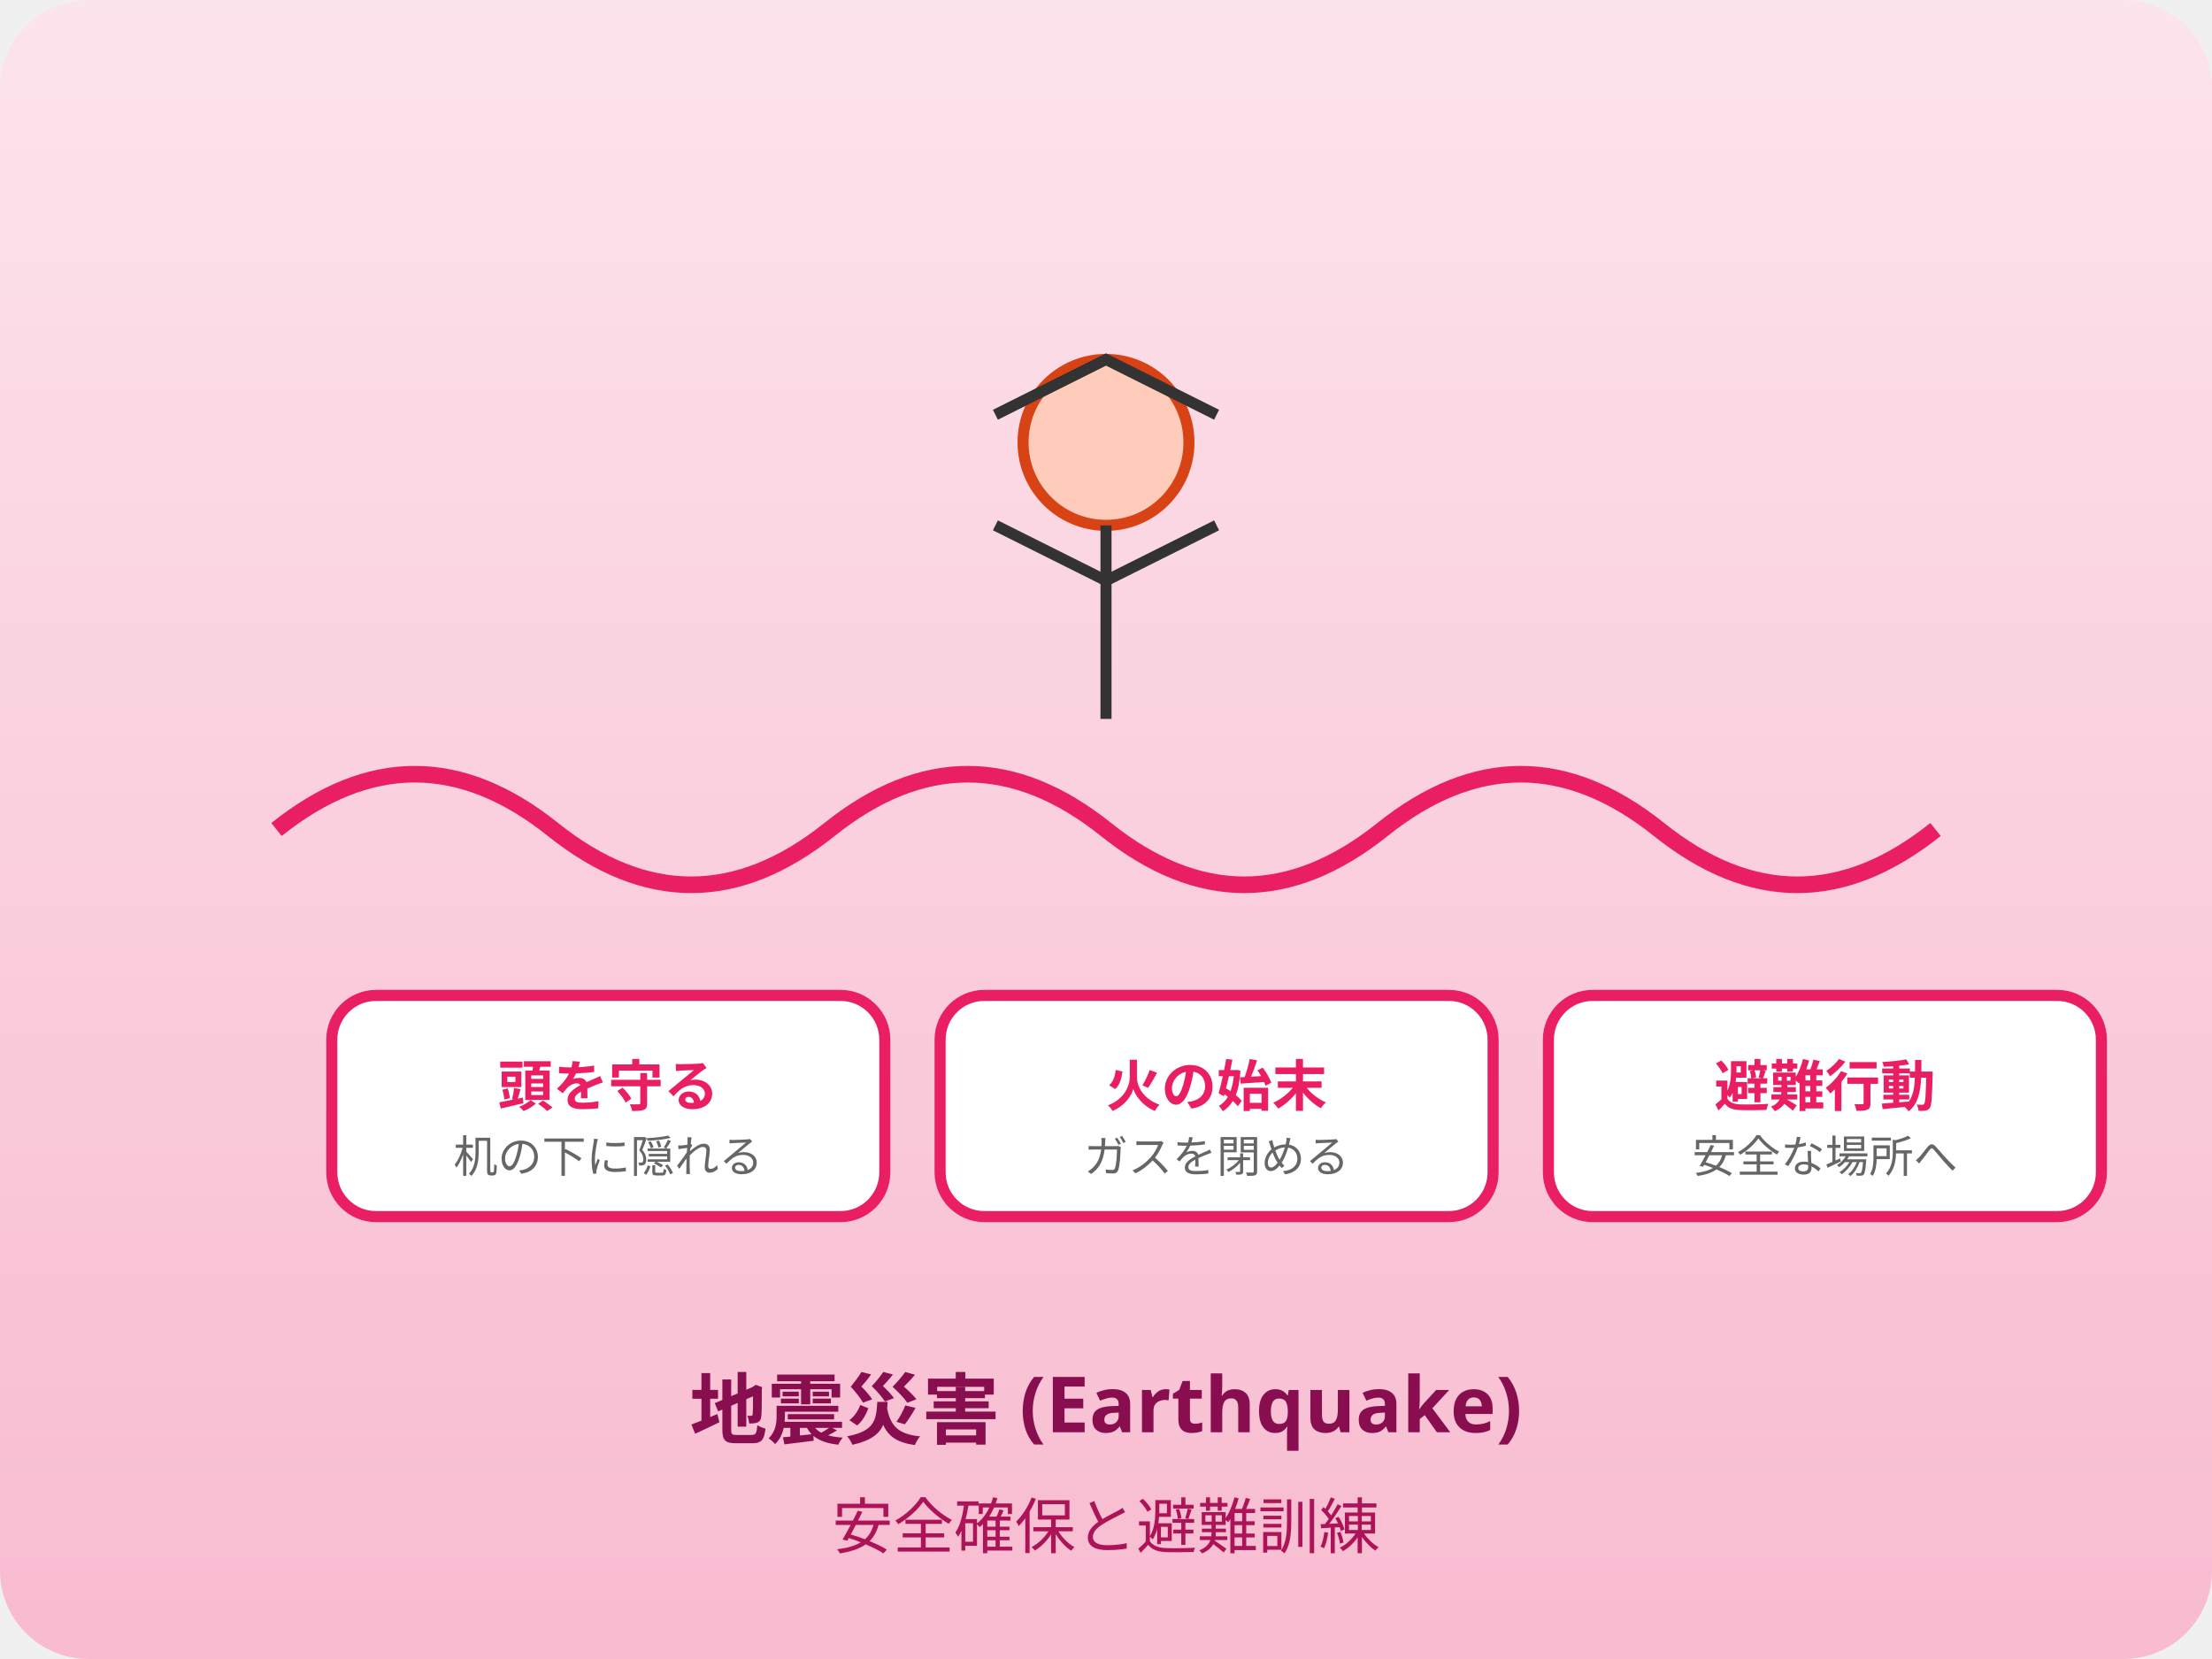
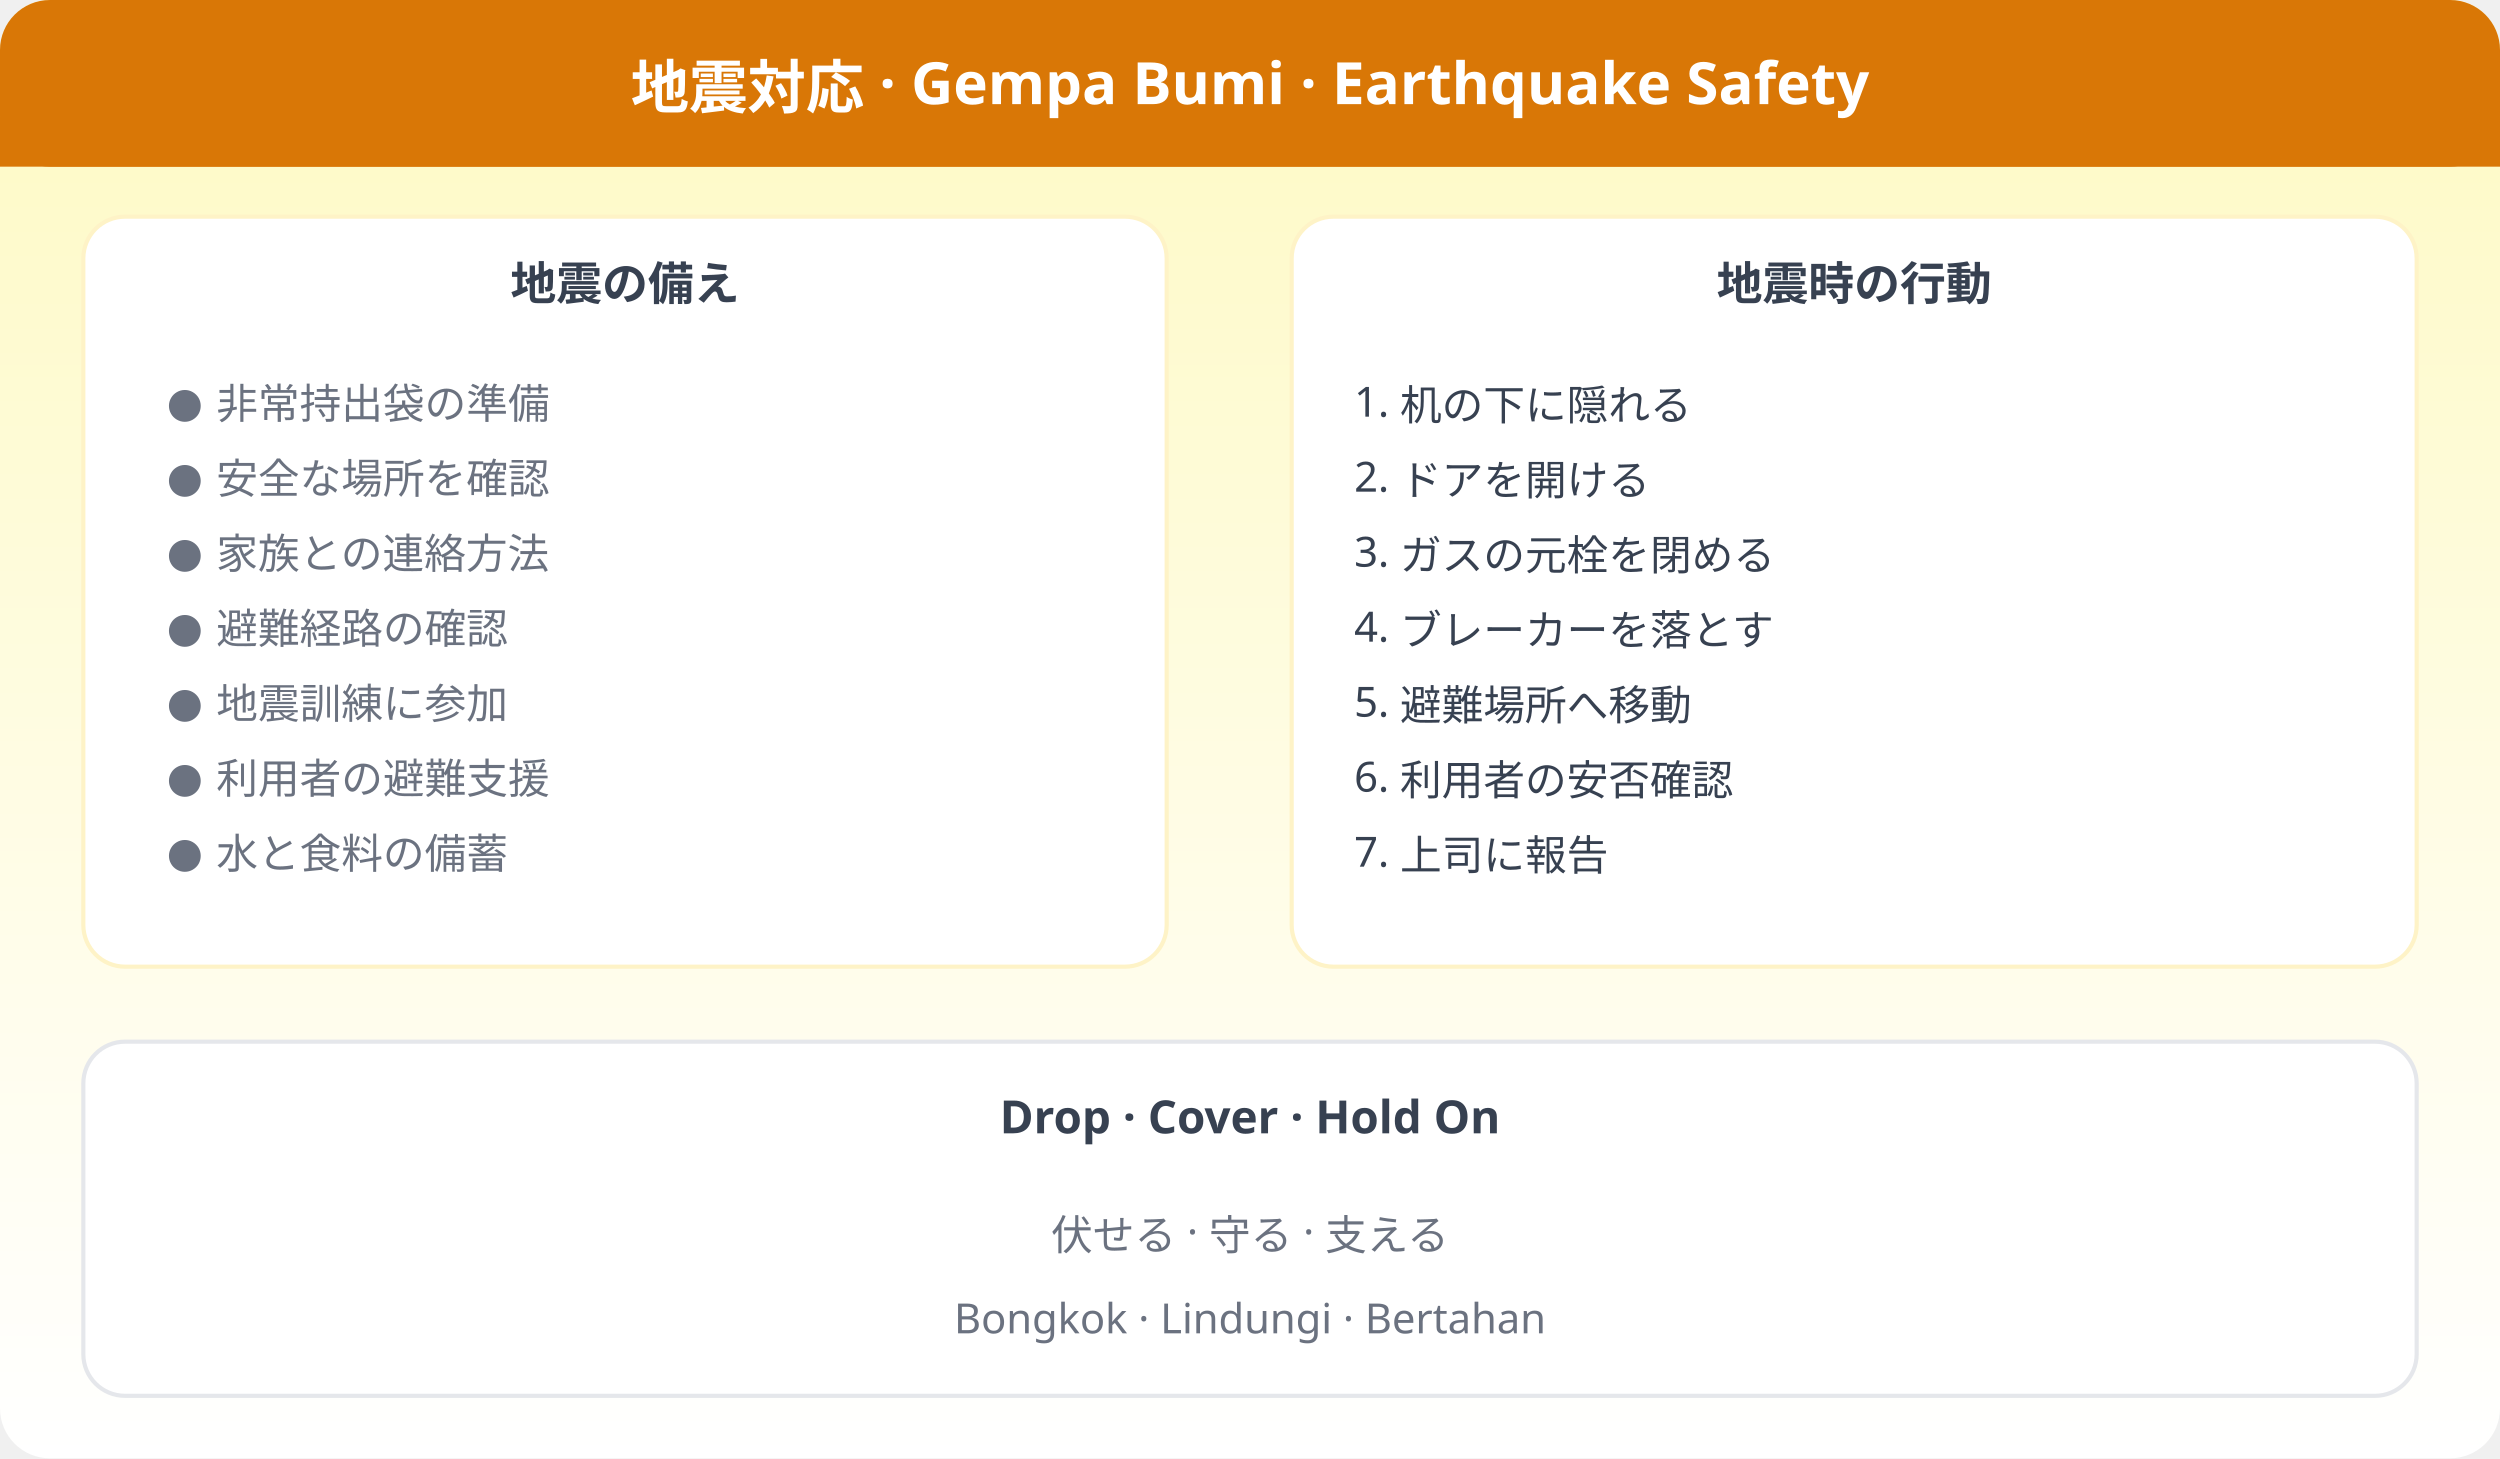
- <svg xmlns="http://www.w3.org/2000/svg" viewBox="0 0 400 300">
+ <svg xmlns="http://www.w3.org/2000/svg" viewBox="0 0 600 350">
  <defs>
-     <linearGradient id="bg11" x1="0" y1="0" x2="0" y2="1">
-       <stop offset="0%" stop-color="#FCE4EC" />
-       <stop offset="100%" stop-color="#F8BBD0" />
+     <linearGradient id="bg-eq" x1="0" y1="0" x2="0" y2="1">
+       <stop offset="0%" stop-color="#FEF9C3" />
+       <stop offset="100%" stop-color="#FFF" />
    </linearGradient>
  </defs>
-   <rect width="400" height="300" rx="16" fill="url(#bg11)" />
-   <path d="M50 150 Q75 130 100 150 Q125 170 150 150 Q175 130 200 150 Q225 170 250 150 Q275 130 300 150 Q325 170 350 150" fill="none" stroke="#E91E63" stroke-width="3" />
-   <circle cx="200" cy="80" r="15" fill="#FFCCBC" stroke="#D84315" stroke-width="2" />
-   <line x1="200" y1="95" x2="200" y2="130" stroke="#333" stroke-width="2" />
-   <line x1="200" y1="105" x2="180" y2="95" stroke="#333" stroke-width="2" />
-   <line x1="200" y1="105" x2="220" y2="95" stroke="#333" stroke-width="2" />
-   <path d="M180 75 L200 65 L220 75" fill="none" stroke="#333" stroke-width="2" />
-   <rect x="60" y="180" width="100" height="40" rx="8" fill="#FFF" stroke="#E91E63" stroke-width="2" />
-   <text x="110" y="200" text-anchor="middle" font-family="sans-serif" font-size="10" font-weight="bold" fill="#E91E63">頭を守る</text>
-   <text x="110" y="212" text-anchor="middle" font-family="sans-serif" font-size="8" fill="#666">机の下に隠れる</text>
-   <rect x="170" y="180" width="100" height="40" rx="8" fill="#FFF" stroke="#E91E63" stroke-width="2" />
-   <text x="220" y="200" text-anchor="middle" font-family="sans-serif" font-size="10" font-weight="bold" fill="#E91E63">火の始末</text>
-   <text x="220" y="212" text-anchor="middle" font-family="sans-serif" font-size="8" fill="#666">ガスを閉める</text>
-   <rect x="280" y="180" width="100" height="40" rx="8" fill="#FFF" stroke="#E91E63" stroke-width="2" />
-   <text x="330" y="200" text-anchor="middle" font-family="sans-serif" font-size="10" font-weight="bold" fill="#E91E63">避難行動</text>
-   <text x="330" y="212" text-anchor="middle" font-family="sans-serif" font-size="8" fill="#666">安全な場所へ</text>
-   <text x="200" y="260" text-anchor="middle" font-family="sans-serif" font-size="14" font-weight="bold" fill="#880E4F">地震災害 (Earthquake)</text>
-   <text x="200" y="280" text-anchor="middle" font-family="sans-serif" font-size="11" fill="#AD1457">安全確保と避難訓練</text>
+   <rect width="600" height="350" fill="url(#bg-eq)" rx="12" />
+   <rect x="0" y="0" width="600" height="40" fill="#D97706" rx="12" />
+   <rect x="0" y="28" width="600" height="12" fill="#D97706" />
+   <text x="300" y="26" text-anchor="middle" font-family="system-ui,sans-serif" font-size="14" font-weight="700" fill="#FFF">地震対応 · Gempa Bumi · Earthquake Safety</text>
+   <rect x="20" y="52" width="260" height="180" rx="10" fill="#FFF" stroke="#FEF3C7" stroke-width="1" />
+   <text x="150" y="72" text-anchor="middle" font-family="system-ui,sans-serif" font-size="11" font-weight="700" fill="#374151">地震の備え</text>
+   <text x="40" y="100" font-family="system-ui,sans-serif" font-size="10" fill="#6B7280">● 非常持出袋の準備</text>
+   <text x="40" y="118" font-family="system-ui,sans-serif" font-size="10" fill="#6B7280">● 安全な場所を確認</text>
+   <text x="40" y="136" font-family="system-ui,sans-serif" font-size="10" fill="#6B7280">● 家族との連絡方法</text>
+   <text x="40" y="154" font-family="system-ui,sans-serif" font-size="10" fill="#6B7280">● 避難経路の確認</text>
+   <text x="40" y="172" font-family="system-ui,sans-serif" font-size="10" fill="#6B7280">● 地震訓練に参加</text>
+   <text x="40" y="190" font-family="system-ui,sans-serif" font-size="10" fill="#6B7280">● 利用者の避難支援</text>
+   <text x="40" y="208" font-family="system-ui,sans-serif" font-size="10" fill="#6B7280">● 水と食料の備蓄</text>
+   <rect x="310" y="52" width="270" height="180" rx="10" fill="#FFF" stroke="#FEF3C7" stroke-width="1" />
+   <text x="445" y="72" text-anchor="middle" font-family="system-ui,sans-serif" font-size="11" font-weight="700" fill="#374151">地震時の行動</text>
+   <text x="325" y="100" font-family="system-ui,sans-serif" font-size="10" fill="#374151">1. 机の下に隠れる</text>
+   <text x="325" y="118" font-family="system-ui,sans-serif" font-size="10" fill="#374151">2. ドアを開ける</text>
+   <text x="325" y="136" font-family="system-ui,sans-serif" font-size="10" fill="#374151">3. ガスの元栓を閉める</text>
+   <text x="325" y="154" font-family="system-ui,sans-serif" font-size="10" fill="#374151">4. ブレーカーを落とす</text>
+   <text x="325" y="172" font-family="system-ui,sans-serif" font-size="10" fill="#374151">5. 避難場所へ移動</text>
+   <text x="325" y="190" font-family="system-ui,sans-serif" font-size="10" fill="#374151">6. 利用者の安否確認</text>
+   <text x="325" y="208" font-family="system-ui,sans-serif" font-size="10" fill="#374151">7. 上司に報告</text>
+   <rect x="20" y="250" width="560" height="85" rx="10" fill="#FFF" stroke="#E5E7EB" stroke-width="1" />
+   <text x="300" y="272" text-anchor="middle" font-family="system-ui,sans-serif" font-size="11" font-weight="700" fill="#374151">Drop · Cover · Hold On</text>
+   <text x="300" y="300" text-anchor="middle" font-family="system-ui,sans-serif" font-size="10" fill="#6B7280">伏せる · 守る · 支える</text>
+   <text x="300" y="320" text-anchor="middle" font-family="system-ui,sans-serif" font-size="10" fill="#6B7280">Bongkok · Lindungi · Bertahan</text>
</svg>
